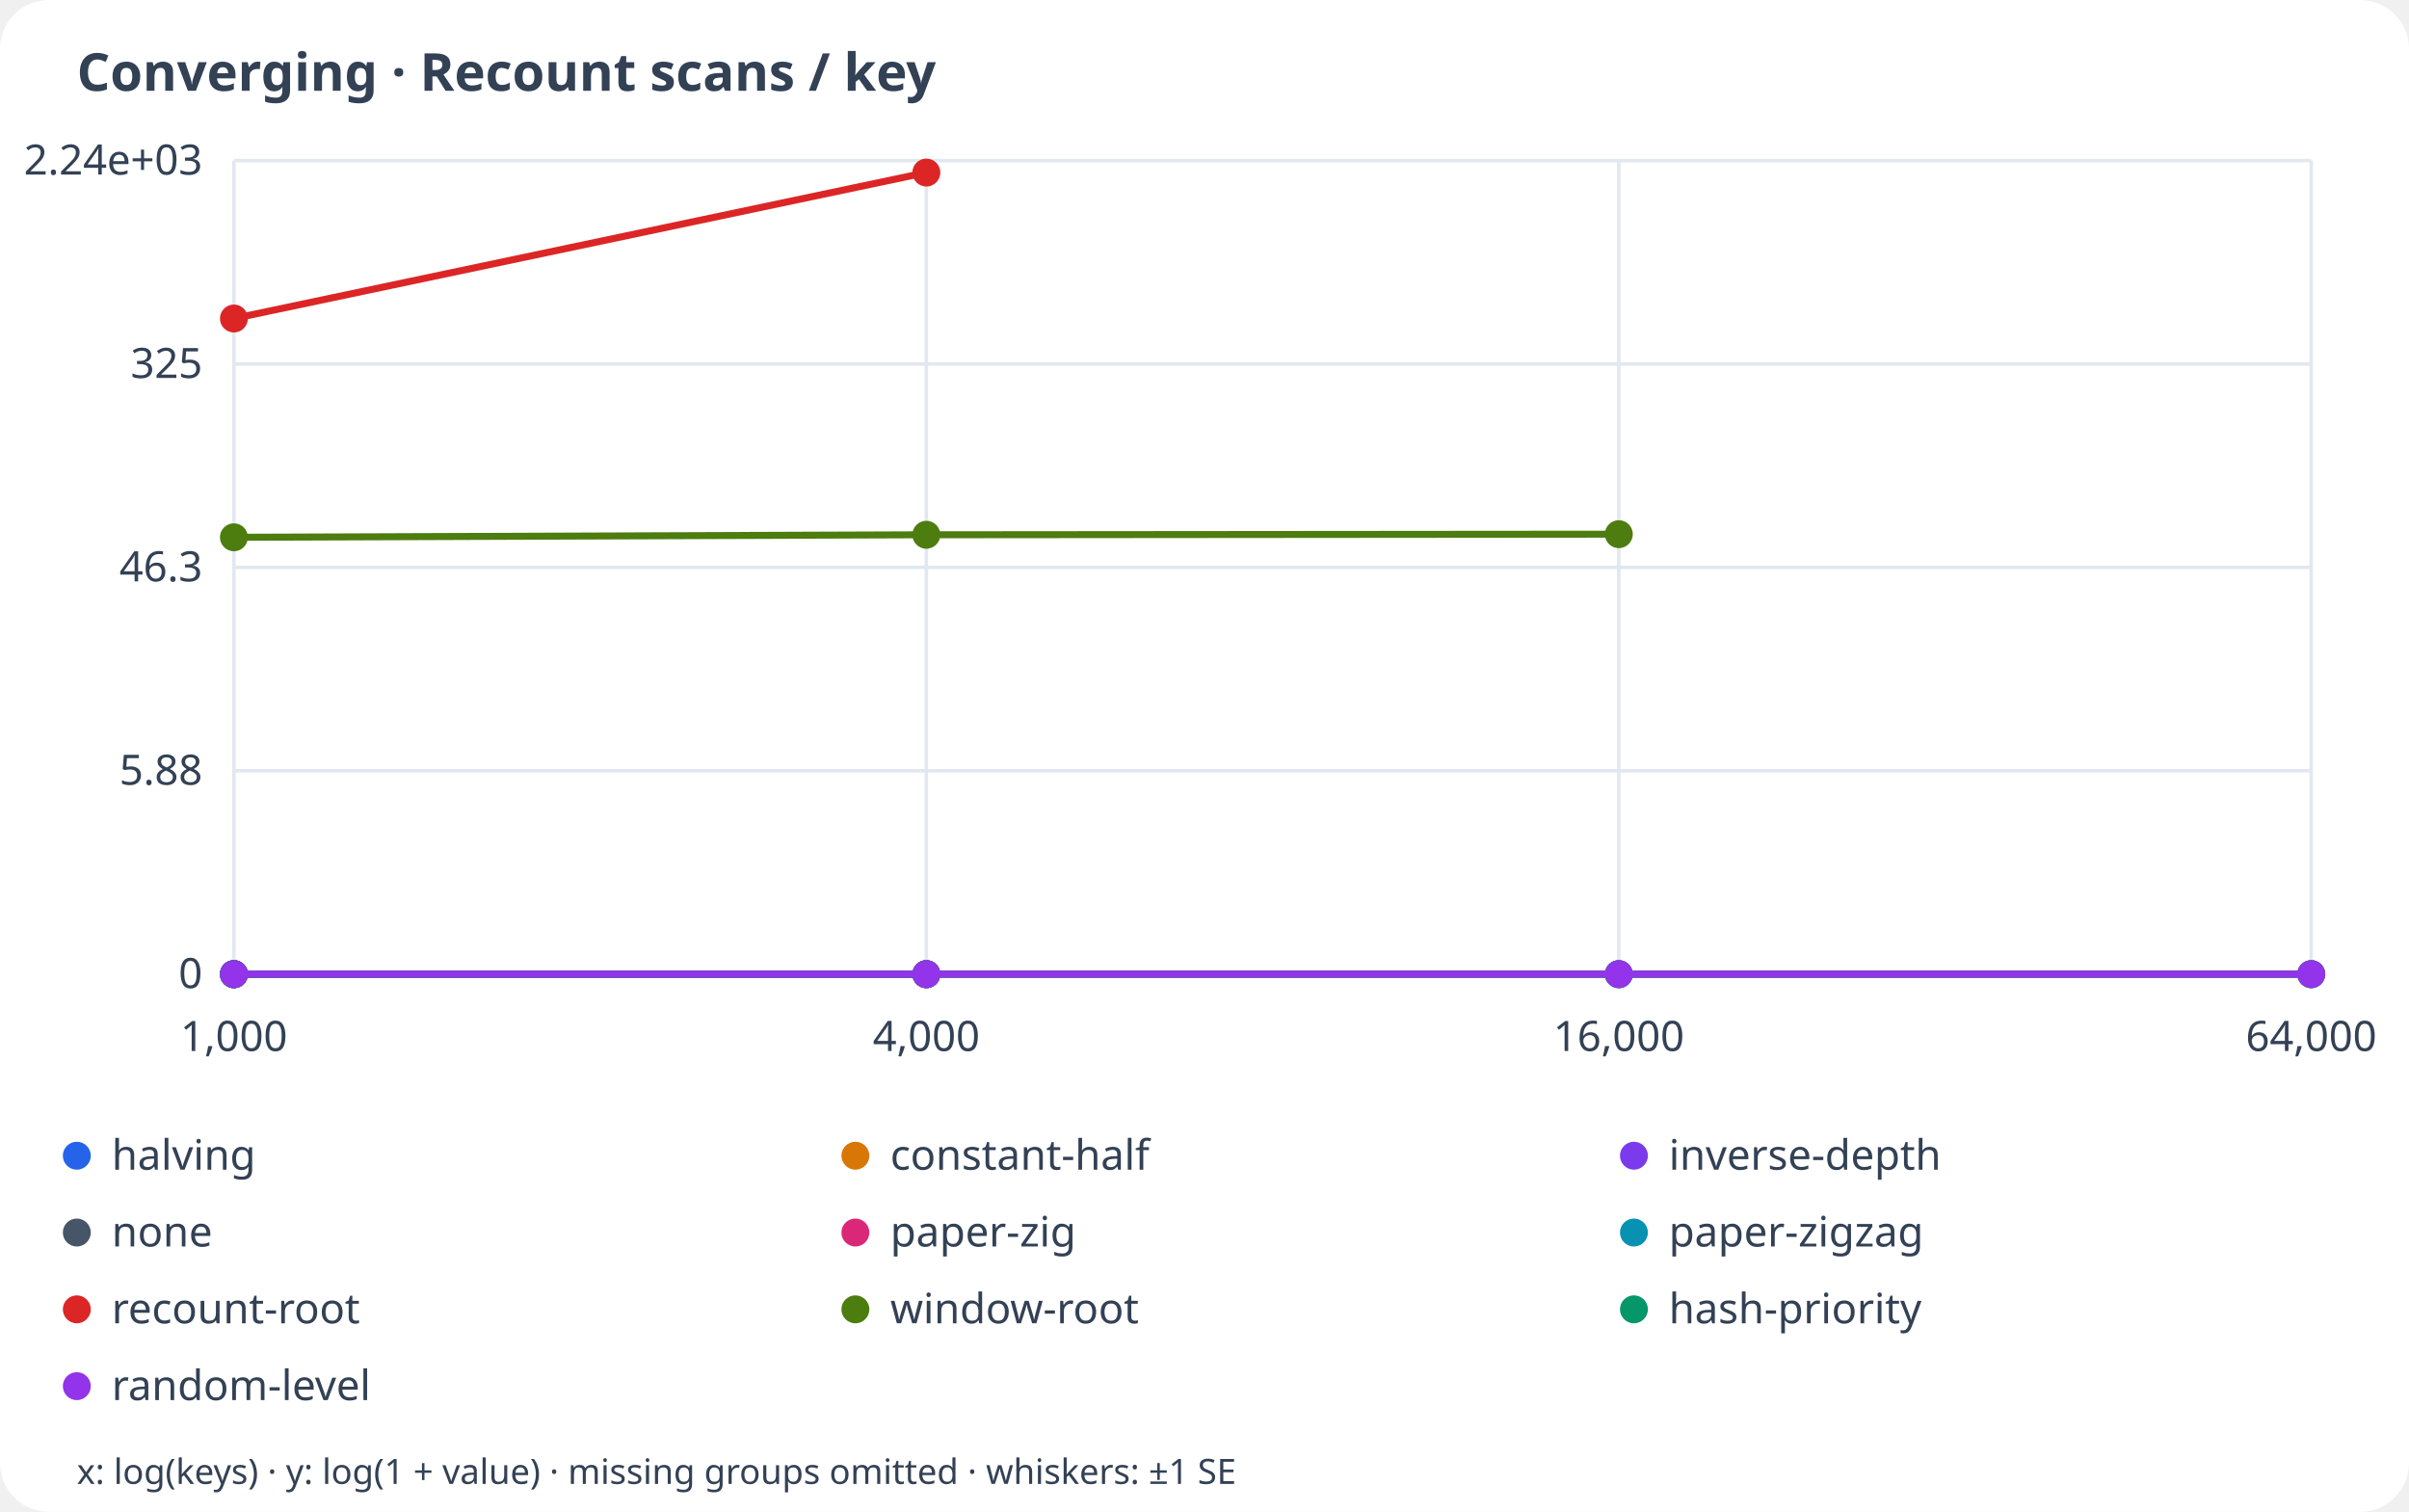
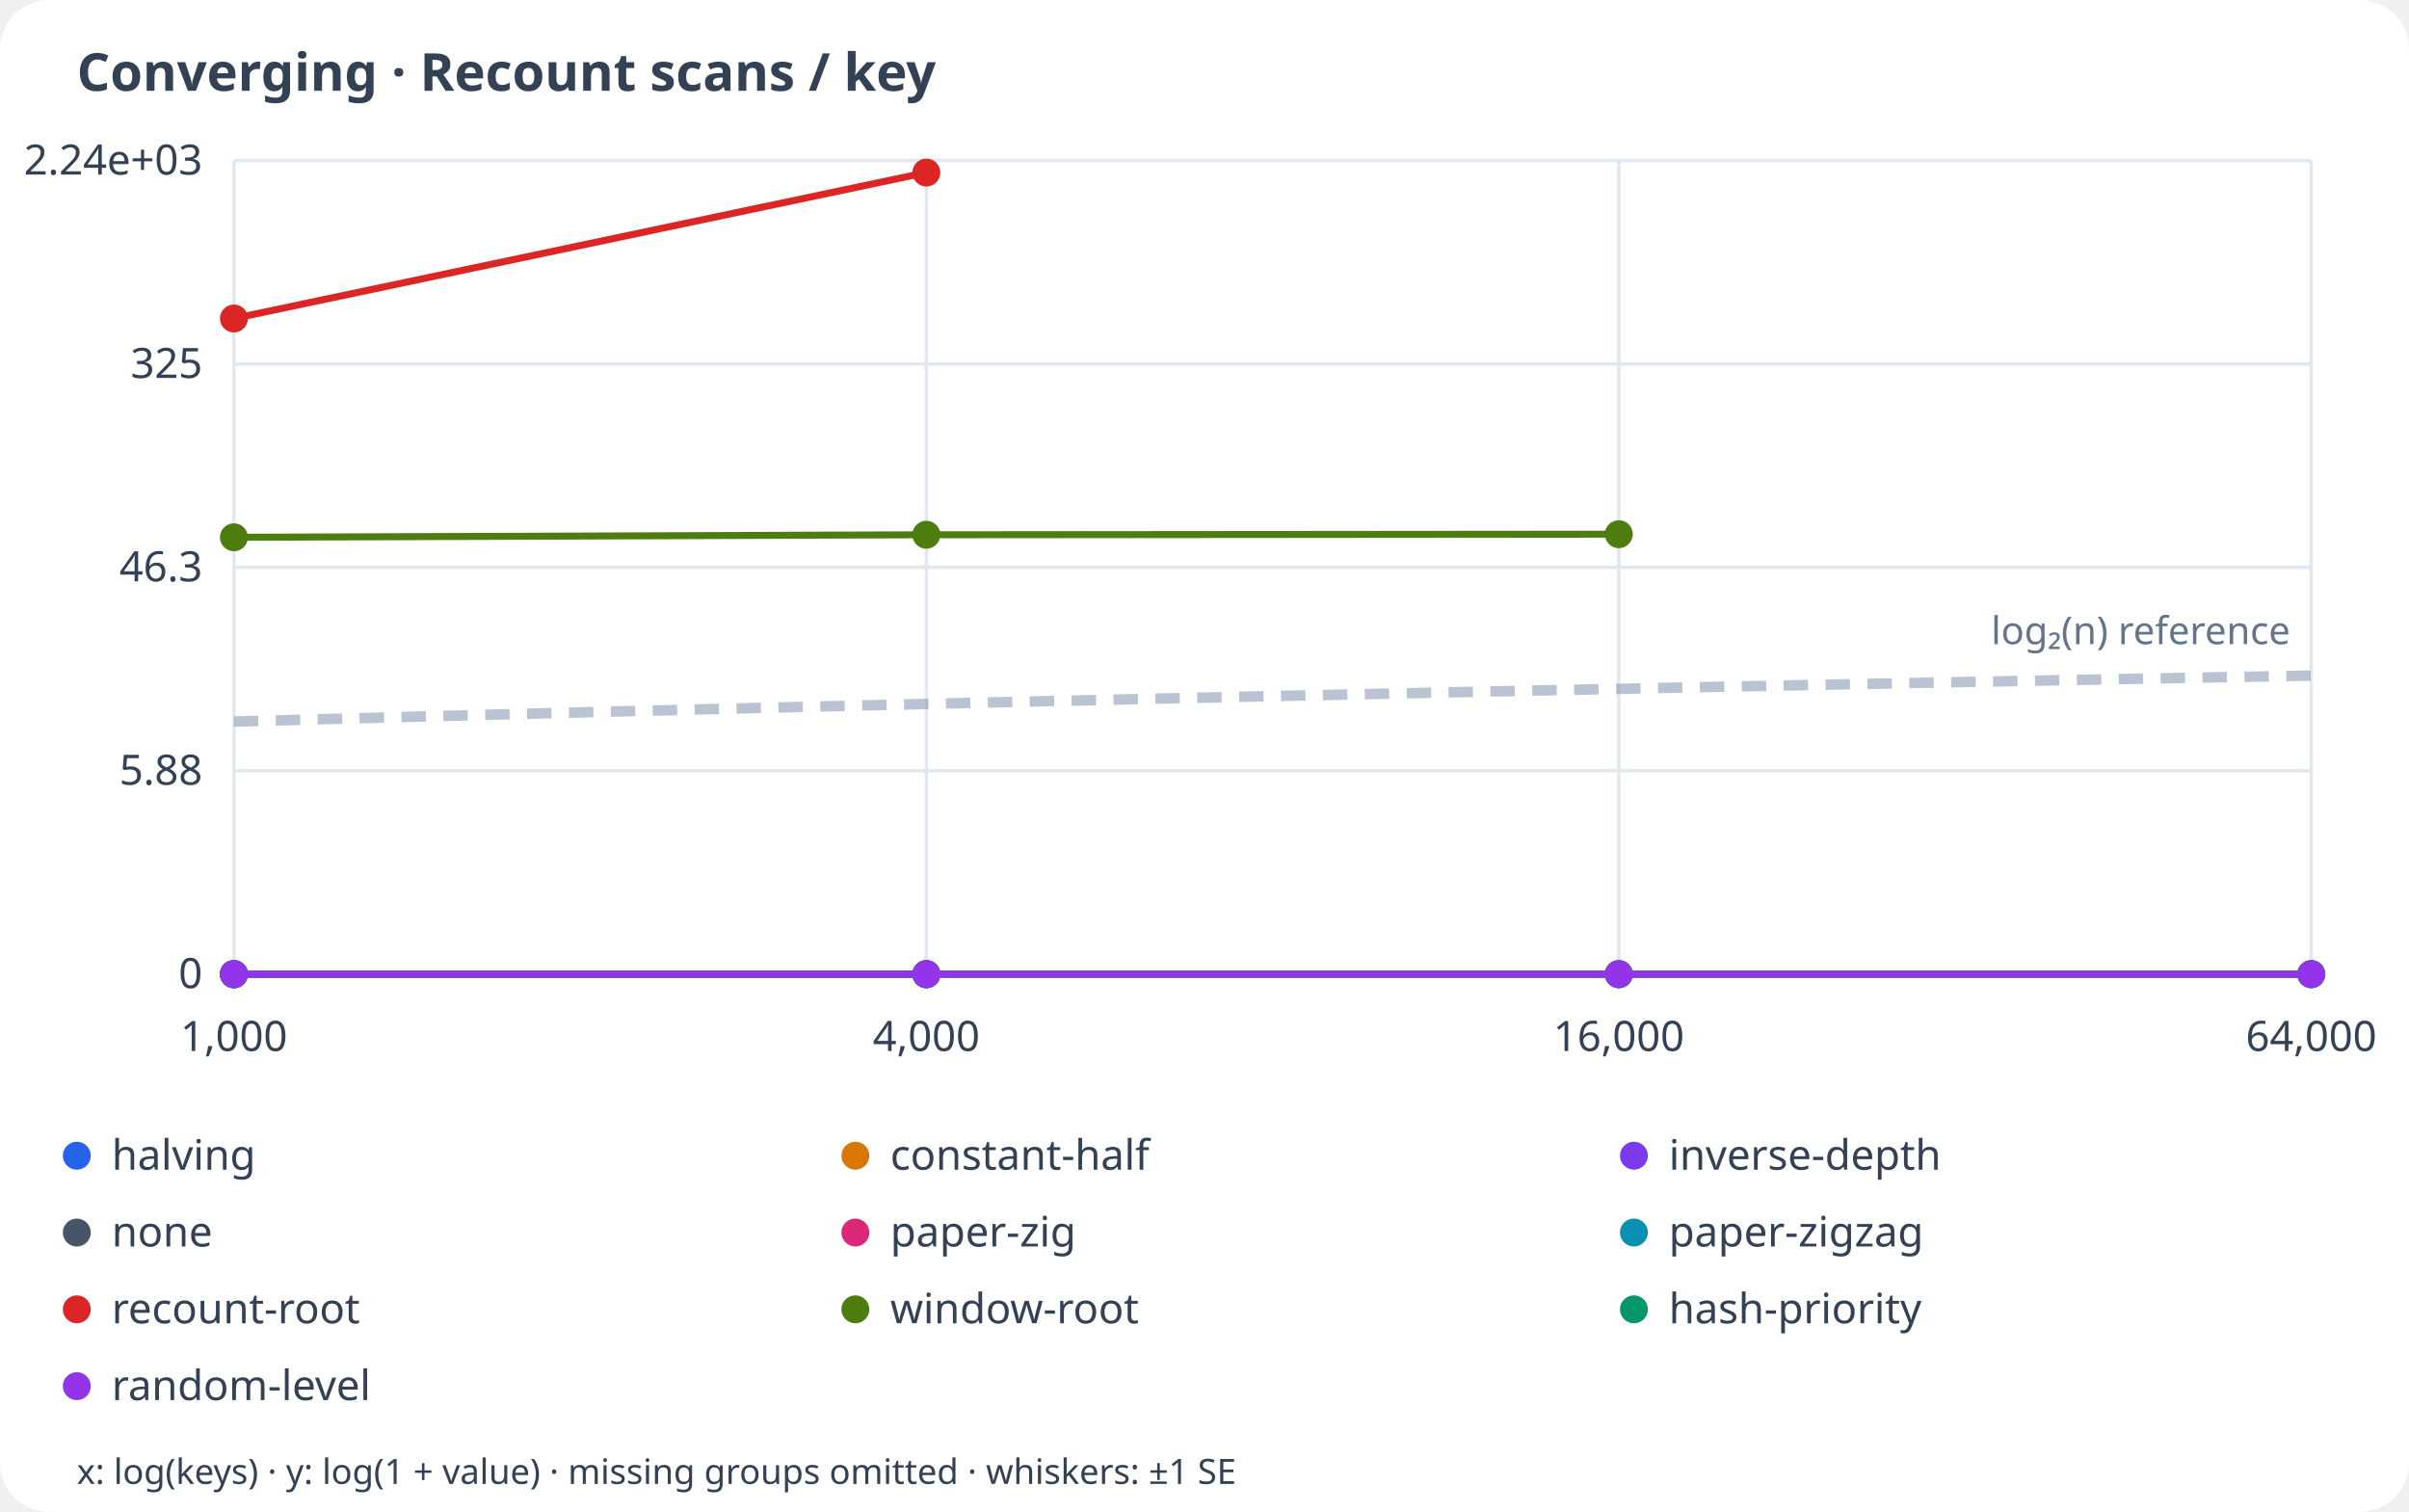
<svg xmlns="http://www.w3.org/2000/svg" viewBox="0 0 690 433" role="img" aria-labelledby="title desc">
  <style>text{font:12px system-ui,sans-serif;fill:#334155}.grid{stroke:#e2e8f0}path,line{vector-effect:non-scaling-stroke}</style>
  <rect width="690" height="433" rx="14" fill="white" />
  <text x="22" y="26" style="font-size:15px;font-weight:650">Converging · Recount scans / key</text>
  <line class="grid" x1="67" x2="662" y1="279.00" y2="279.00" />
  <text x="58" y="283.00" text-anchor="end">0</text>
  <line class="grid" x1="67" x2="662" y1="220.75" y2="220.75" />
  <text x="58" y="224.75" text-anchor="end">5.88</text>
  <line class="grid" x1="67" x2="662" y1="162.50" y2="162.50" />
  <text x="58" y="166.50" text-anchor="end">46.3</text>
  <line class="grid" x1="67" x2="662" y1="104.25" y2="104.25" />
  <text x="58" y="108.25" text-anchor="end">325</text>
  <line class="grid" x1="67" x2="662" y1="46.00" y2="46.00" />
  <text x="58" y="50.00" text-anchor="end">2.24e+03</text>
  <line class="grid" x1="67.00" x2="67.00" y1="46" y2="279" />
  <text x="67.00" y="301" text-anchor="middle">1,000</text>
  <line class="grid" x1="265.33" x2="265.33" y1="46" y2="279" />
  <text x="265.33" y="301" text-anchor="middle">4,000</text>
  <line class="grid" x1="463.67" x2="463.67" y1="46" y2="279" />
  <text x="463.67" y="301" text-anchor="middle">16,000</text>
  <line class="grid" x1="662.00" x2="662.00" y1="46" y2="279" />
  <text x="662.00" y="301" text-anchor="middle">64,000</text>
+   <path class="log-reference" d="M67.00,206.67 L72.95,206.51 L78.90,206.35 L84.85,206.18 L90.80,206.02 L96.75,205.86 L102.70,205.70 L108.65,205.54 L114.60,205.38 L120.55,205.22 L126.50,205.07 L132.45,204.91 L138.40,204.75 L144.35,204.60 L150.30,204.45 L156.25,204.29 L162.20,204.14 L168.15,203.99 L174.10,203.84 L180.05,203.69 L186.00,203.54 L191.95,203.39 L197.90,203.24 L203.85,203.09 L209.80,202.95 L215.75,202.80 L221.70,202.66 L227.65,202.51 L233.60,202.37 L239.55,202.23 L245.50,202.08 L251.45,201.94 L257.40,201.80 L263.35,201.66 L269.30,201.52 L275.25,201.38 L281.20,201.24 L287.15,201.11 L293.10,200.97 L299.05,200.83 L305.00,200.70 L310.95,200.56 L316.90,200.43 L322.85,200.29 L328.80,200.16 L334.75,200.03 L340.70,199.89 L346.65,199.76 L352.60,199.63 L358.55,199.50 L364.50,199.37 L370.45,199.24 L376.40,199.11 L382.35,198.98 L388.30,198.86 L394.25,198.73 L400.20,198.60 L406.15,198.48 L412.10,198.35 L418.05,198.23 L424.00,198.10 L429.95,197.98 L435.90,197.85 L441.85,197.73 L447.80,197.61 L453.75,197.49 L459.70,197.36 L465.65,197.24 L471.60,197.12 L477.55,197.00 L483.50,196.88 L489.45,196.76 L495.40,196.64 L501.35,196.53 L507.30,196.41 L513.25,196.29 L519.20,196.17 L525.15,196.06 L531.10,195.94 L537.05,195.83 L543.00,195.71 L548.95,195.60 L554.90,195.48 L560.85,195.37 L566.80,195.25 L572.75,195.14 L578.70,195.03 L584.65,194.92 L590.60,194.80 L596.55,194.69 L602.50,194.58 L608.45,194.47 L614.40,194.36 L620.35,194.25 L626.30,194.14 L632.25,194.03 L638.20,193.92 L644.15,193.82 L650.10,193.71 L656.05,193.60 L662.00,193.49" stroke="#94a3b8" stroke-width="3" stroke-dasharray="7 5" opacity="0.65" fill="none" />
+   <text x="656" y="184.49" text-anchor="end" style="fill:#64748b;font-size:11px">log₂(n) reference</text>
  <path d="M67.00,279.00V279.00 M64.00,279.00h6 M64.00,279.00h6" stroke="#2563eb" fill="none" />
  <circle cx="67.00" cy="279.00" r="4" fill="#2563eb" />
  <circle cx="22" cy="331" r="4" fill="#2563eb" />
  <text x="32" y="335">halving</text>
  <path d="M67.00,279.00V279.00 M64.00,279.00h6 M64.00,279.00h6" stroke="#d97706" fill="none" />
  <circle cx="67.00" cy="279.00" r="4" fill="#d97706" />
  <path d="M67.00,279.00 L265.33,279.00" stroke="#d97706" stroke-width="2" fill="none" />
  <path d="M265.33,279.00V279.00 M262.33,279.00h6 M262.33,279.00h6" stroke="#d97706" fill="none" />
  <circle cx="265.33" cy="279.00" r="4" fill="#d97706" />
  <path d="M265.33,279.00 L463.67,279.00" stroke="#d97706" stroke-width="2" fill="none" />
  <path d="M463.67,279.00V279.00 M460.67,279.00h6 M460.67,279.00h6" stroke="#d97706" fill="none" />
  <circle cx="463.67" cy="279.00" r="4" fill="#d97706" />
  <path d="M463.67,279.00 L662.00,279.00" stroke="#d97706" stroke-width="2" fill="none" />
  <path d="M662.00,279.00V279.00 M659.00,279.00h6 M659.00,279.00h6" stroke="#d97706" fill="none" />
  <circle cx="662.00" cy="279.00" r="4" fill="#d97706" />
  <circle cx="245" cy="331" r="4" fill="#d97706" />
  <text x="255" y="335">constant-half</text>
  <path d="M67.00,279.00V279.00 M64.00,279.00h6 M64.00,279.00h6" stroke="#7c3aed" fill="none" />
  <circle cx="67.00" cy="279.00" r="4" fill="#7c3aed" />
  <circle cx="468" cy="331" r="4" fill="#7c3aed" />
  <text x="478" y="335">inverse-depth</text>
  <path d="M67.00,279.00V279.00 M64.00,279.00h6 M64.00,279.00h6" stroke="#475569" fill="none" />
  <circle cx="67.00" cy="279.00" r="4" fill="#475569" />
  <path d="M67.00,279.00 L265.33,279.00" stroke="#475569" stroke-width="2" fill="none" />
  <path d="M265.33,279.00V279.00 M262.33,279.00h6 M262.33,279.00h6" stroke="#475569" fill="none" />
  <circle cx="265.33" cy="279.00" r="4" fill="#475569" />
  <circle cx="22" cy="353" r="4" fill="#475569" />
  <text x="32" y="357">none</text>
  <path d="M67.00,279.00V279.00 M64.00,279.00h6 M64.00,279.00h6" stroke="#db2777" fill="none" />
  <circle cx="67.00" cy="279.00" r="4" fill="#db2777" />
  <path d="M67.00,279.00 L265.33,279.00" stroke="#db2777" stroke-width="2" fill="none" />
  <path d="M265.33,279.00V279.00 M262.33,279.00h6 M262.33,279.00h6" stroke="#db2777" fill="none" />
  <circle cx="265.33" cy="279.00" r="4" fill="#db2777" />
  <circle cx="245" cy="353" r="4" fill="#db2777" />
  <text x="255" y="357">paper-zig</text>
  <path d="M67.00,279.00V279.00 M64.00,279.00h6 M64.00,279.00h6" stroke="#0891b2" fill="none" />
  <circle cx="67.00" cy="279.00" r="4" fill="#0891b2" />
  <path d="M67.00,279.00 L265.33,279.00" stroke="#0891b2" stroke-width="2" fill="none" />
  <path d="M265.33,279.00V279.00 M262.33,279.00h6 M262.33,279.00h6" stroke="#0891b2" fill="none" />
  <circle cx="265.33" cy="279.00" r="4" fill="#0891b2" />
  <path d="M265.33,279.00 L463.67,279.00" stroke="#0891b2" stroke-width="2" fill="none" />
  <path d="M463.67,279.00V279.00 M460.67,279.00h6 M460.67,279.00h6" stroke="#0891b2" fill="none" />
  <circle cx="463.67" cy="279.00" r="4" fill="#0891b2" />
  <path d="M463.67,279.00 L662.00,279.00" stroke="#0891b2" stroke-width="2" fill="none" />
  <path d="M662.00,279.00V279.00 M659.00,279.00h6 M659.00,279.00h6" stroke="#0891b2" fill="none" />
  <circle cx="662.00" cy="279.00" r="4" fill="#0891b2" />
  <circle cx="468" cy="353" r="4" fill="#0891b2" />
  <text x="478" y="357">paper-zigzag</text>
  <path d="M67.00,91.22V91.22 M64.00,91.22h6 M64.00,91.22h6" stroke="#dc2626" fill="none" />
  <circle cx="67.00" cy="91.22" r="4" fill="#dc2626" />
  <path d="M67.00,91.22 L265.33,49.42" stroke="#dc2626" stroke-width="2" fill="none" />
  <path d="M265.33,49.42V49.42 M262.33,49.42h6 M262.33,49.42h6" stroke="#dc2626" fill="none" />
  <circle cx="265.33" cy="49.42" r="4" fill="#dc2626" />
  <circle cx="22" cy="375" r="4" fill="#dc2626" />
  <text x="32" y="379">recount-root</text>
  <path d="M67.00,153.88V153.88 M64.00,153.88h6 M64.00,153.88h6" stroke="#4d7c0f" fill="none" />
  <circle cx="67.00" cy="153.88" r="4" fill="#4d7c0f" />
  <path d="M67.00,153.88 L265.33,153.16" stroke="#4d7c0f" stroke-width="2" fill="none" />
  <path d="M265.33,153.16V153.16 M262.33,153.16h6 M262.33,153.16h6" stroke="#4d7c0f" fill="none" />
  <circle cx="265.33" cy="153.16" r="4" fill="#4d7c0f" />
  <path d="M265.33,153.16 L463.67,152.99" stroke="#4d7c0f" stroke-width="2" fill="none" />
  <path d="M463.67,152.99V152.99 M460.67,152.99h6 M460.67,152.99h6" stroke="#4d7c0f" fill="none" />
  <circle cx="463.67" cy="152.99" r="4" fill="#4d7c0f" />
  <circle cx="245" cy="375" r="4" fill="#4d7c0f" />
  <text x="255" y="379">window-root</text>
  <path d="M67.00,279.00V279.00 M64.00,279.00h6 M64.00,279.00h6" stroke="#059669" fill="none" />
  <circle cx="67.00" cy="279.00" r="4" fill="#059669" />
  <path d="M67.00,279.00 L265.33,279.00" stroke="#059669" stroke-width="2" fill="none" />
  <path d="M265.33,279.00V279.00 M262.33,279.00h6 M262.33,279.00h6" stroke="#059669" fill="none" />
  <circle cx="265.33" cy="279.00" r="4" fill="#059669" />
  <path d="M265.33,279.00 L463.67,279.00" stroke="#059669" stroke-width="2" fill="none" />
  <path d="M463.67,279.00V279.00 M460.67,279.00h6 M460.67,279.00h6" stroke="#059669" fill="none" />
  <circle cx="463.67" cy="279.00" r="4" fill="#059669" />
  <path d="M463.67,279.00 L662.00,279.00" stroke="#059669" stroke-width="2" fill="none" />
  <path d="M662.00,279.00V279.00 M659.00,279.00h6 M659.00,279.00h6" stroke="#059669" fill="none" />
  <circle cx="662.00" cy="279.00" r="4" fill="#059669" />
  <circle cx="468" cy="375" r="4" fill="#059669" />
  <text x="478" y="379">hash-priority</text>
  <path d="M67.00,279.00V279.00 M64.00,279.00h6 M64.00,279.00h6" stroke="#9333ea" fill="none" />
  <circle cx="67.00" cy="279.00" r="4" fill="#9333ea" />
  <path d="M67.00,279.00 L265.33,279.00" stroke="#9333ea" stroke-width="2" fill="none" />
  <path d="M265.33,279.00V279.00 M262.33,279.00h6 M262.33,279.00h6" stroke="#9333ea" fill="none" />
  <circle cx="265.33" cy="279.00" r="4" fill="#9333ea" />
  <path d="M265.33,279.00 L463.67,279.00" stroke="#9333ea" stroke-width="2" fill="none" />
  <path d="M463.67,279.00V279.00 M460.67,279.00h6 M460.67,279.00h6" stroke="#9333ea" fill="none" />
  <circle cx="463.67" cy="279.00" r="4" fill="#9333ea" />
  <path d="M463.67,279.00 L662.00,279.00" stroke="#9333ea" stroke-width="2" fill="none" />
  <path d="M662.00,279.00V279.00 M659.00,279.00h6 M659.00,279.00h6" stroke="#9333ea" fill="none" />
  <circle cx="662.00" cy="279.00" r="4" fill="#9333ea" />
  <circle cx="22" cy="397" r="4" fill="#9333ea" />
  <text x="32" y="401">random-level</text>
  <text x="22" y="425" style="font-size:10px">x: log(keys) · y: log(1 + value) · missing groups omitted · whiskers: ±1 SE</text>
</svg>
